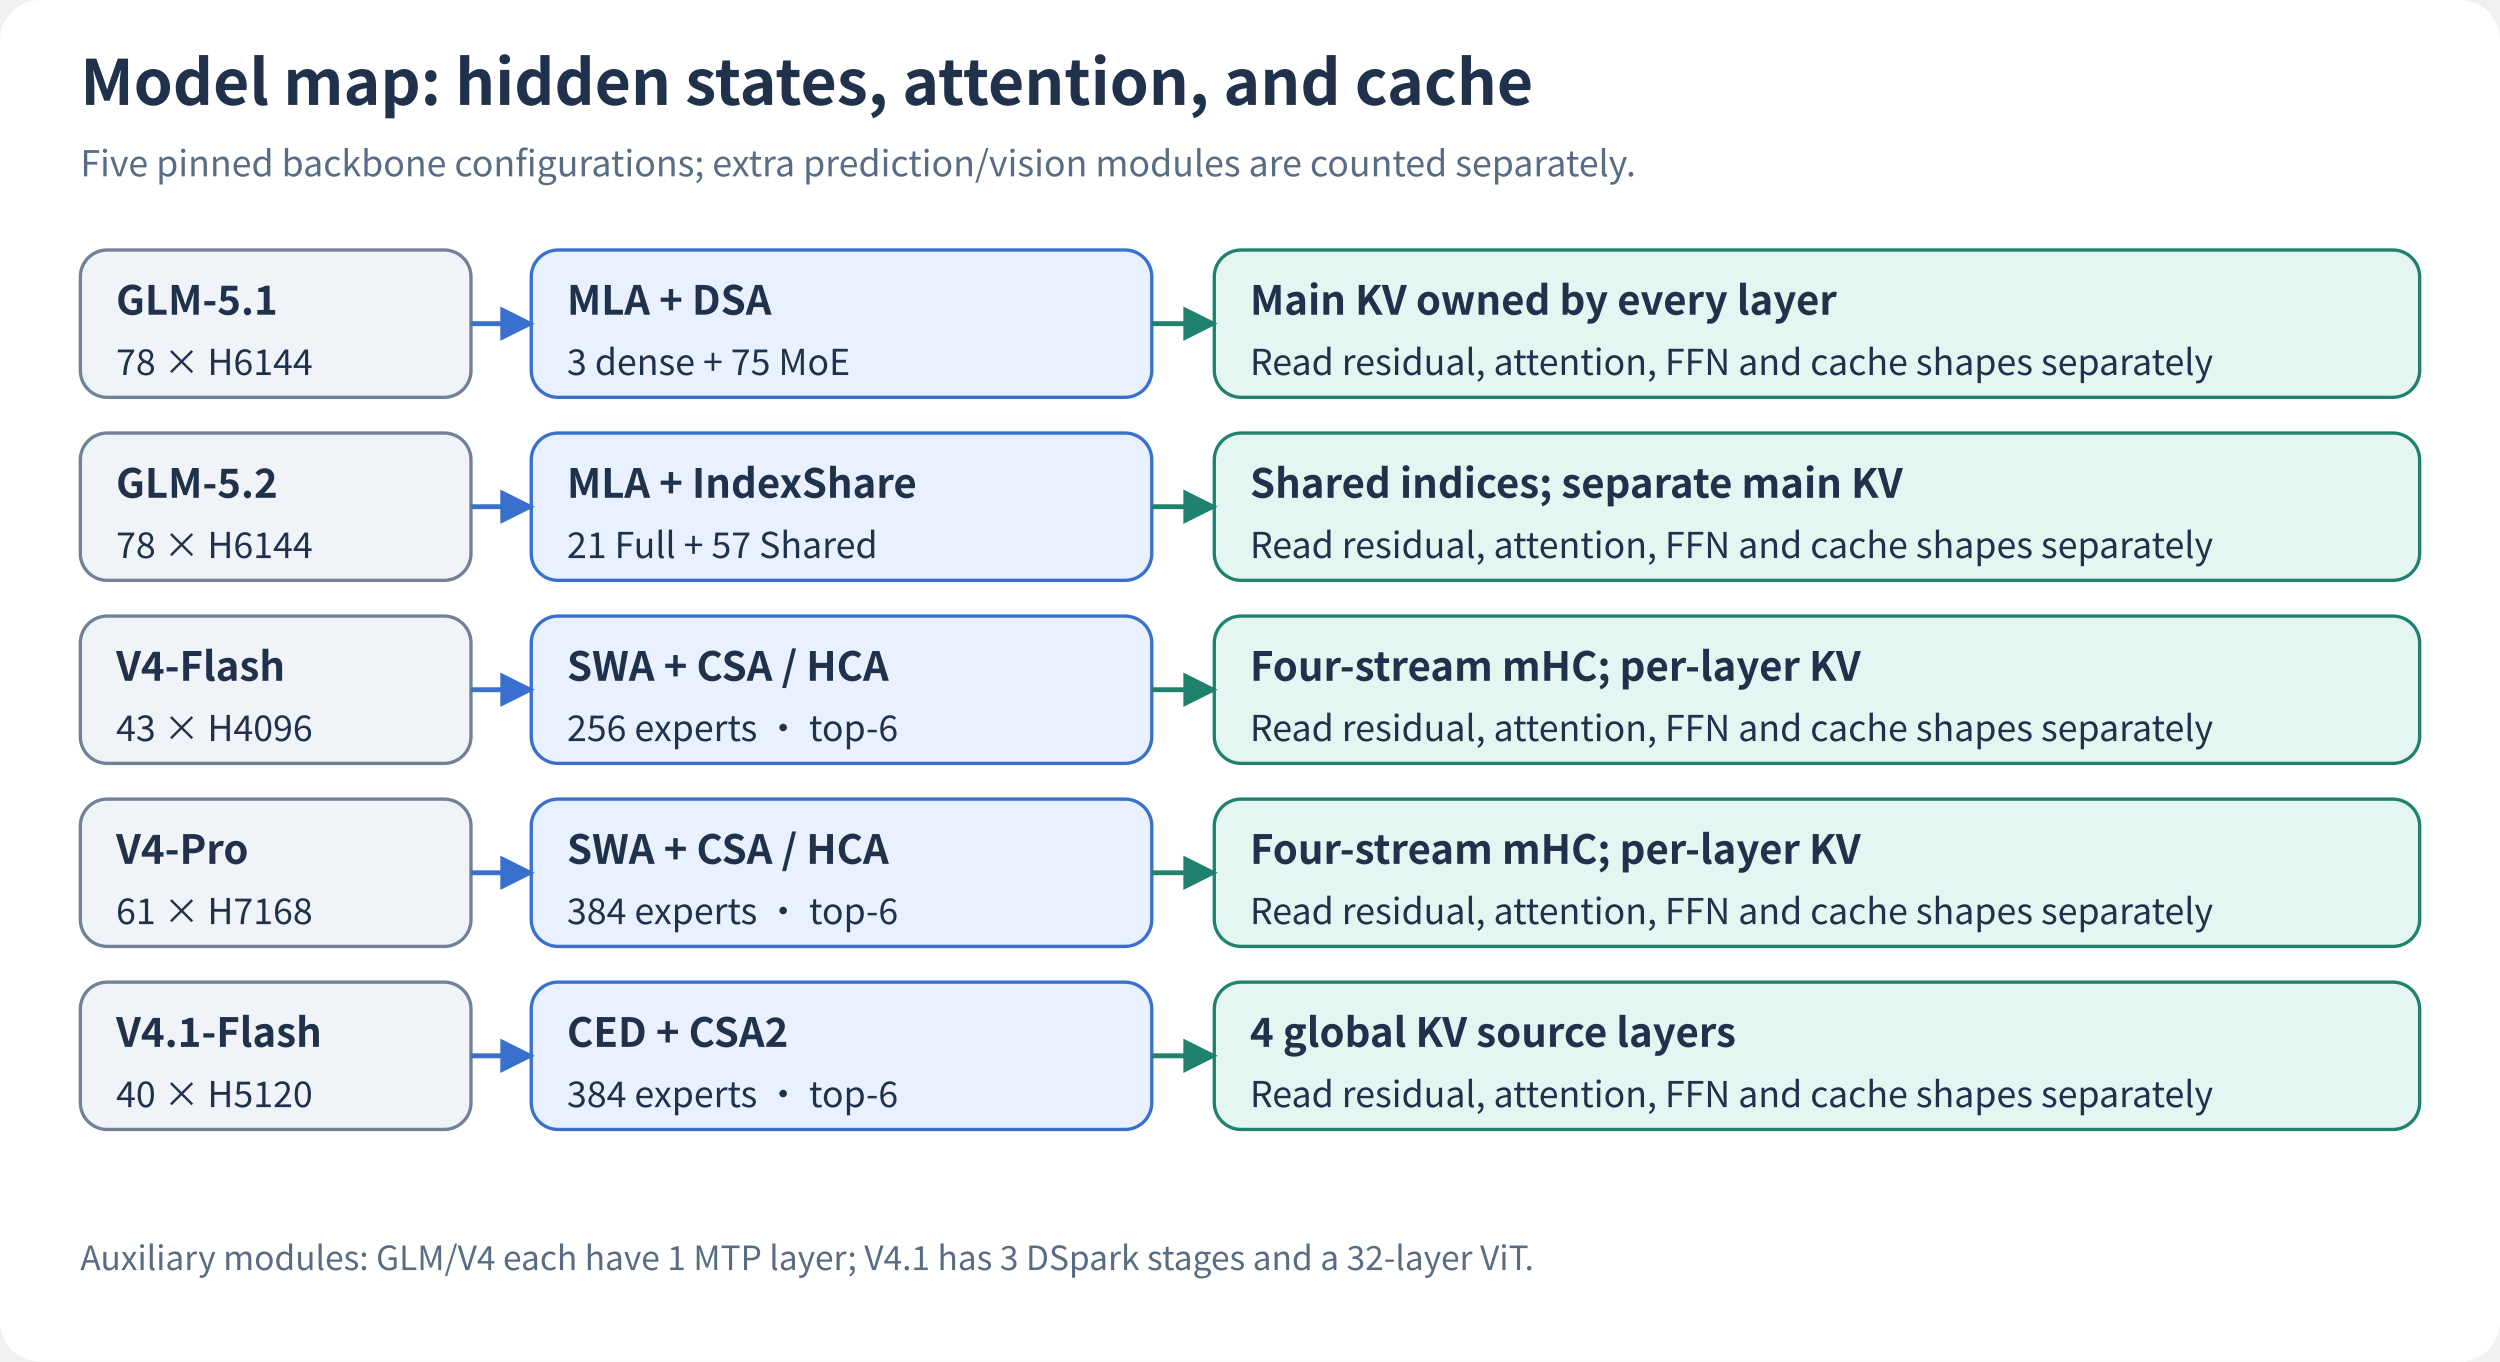
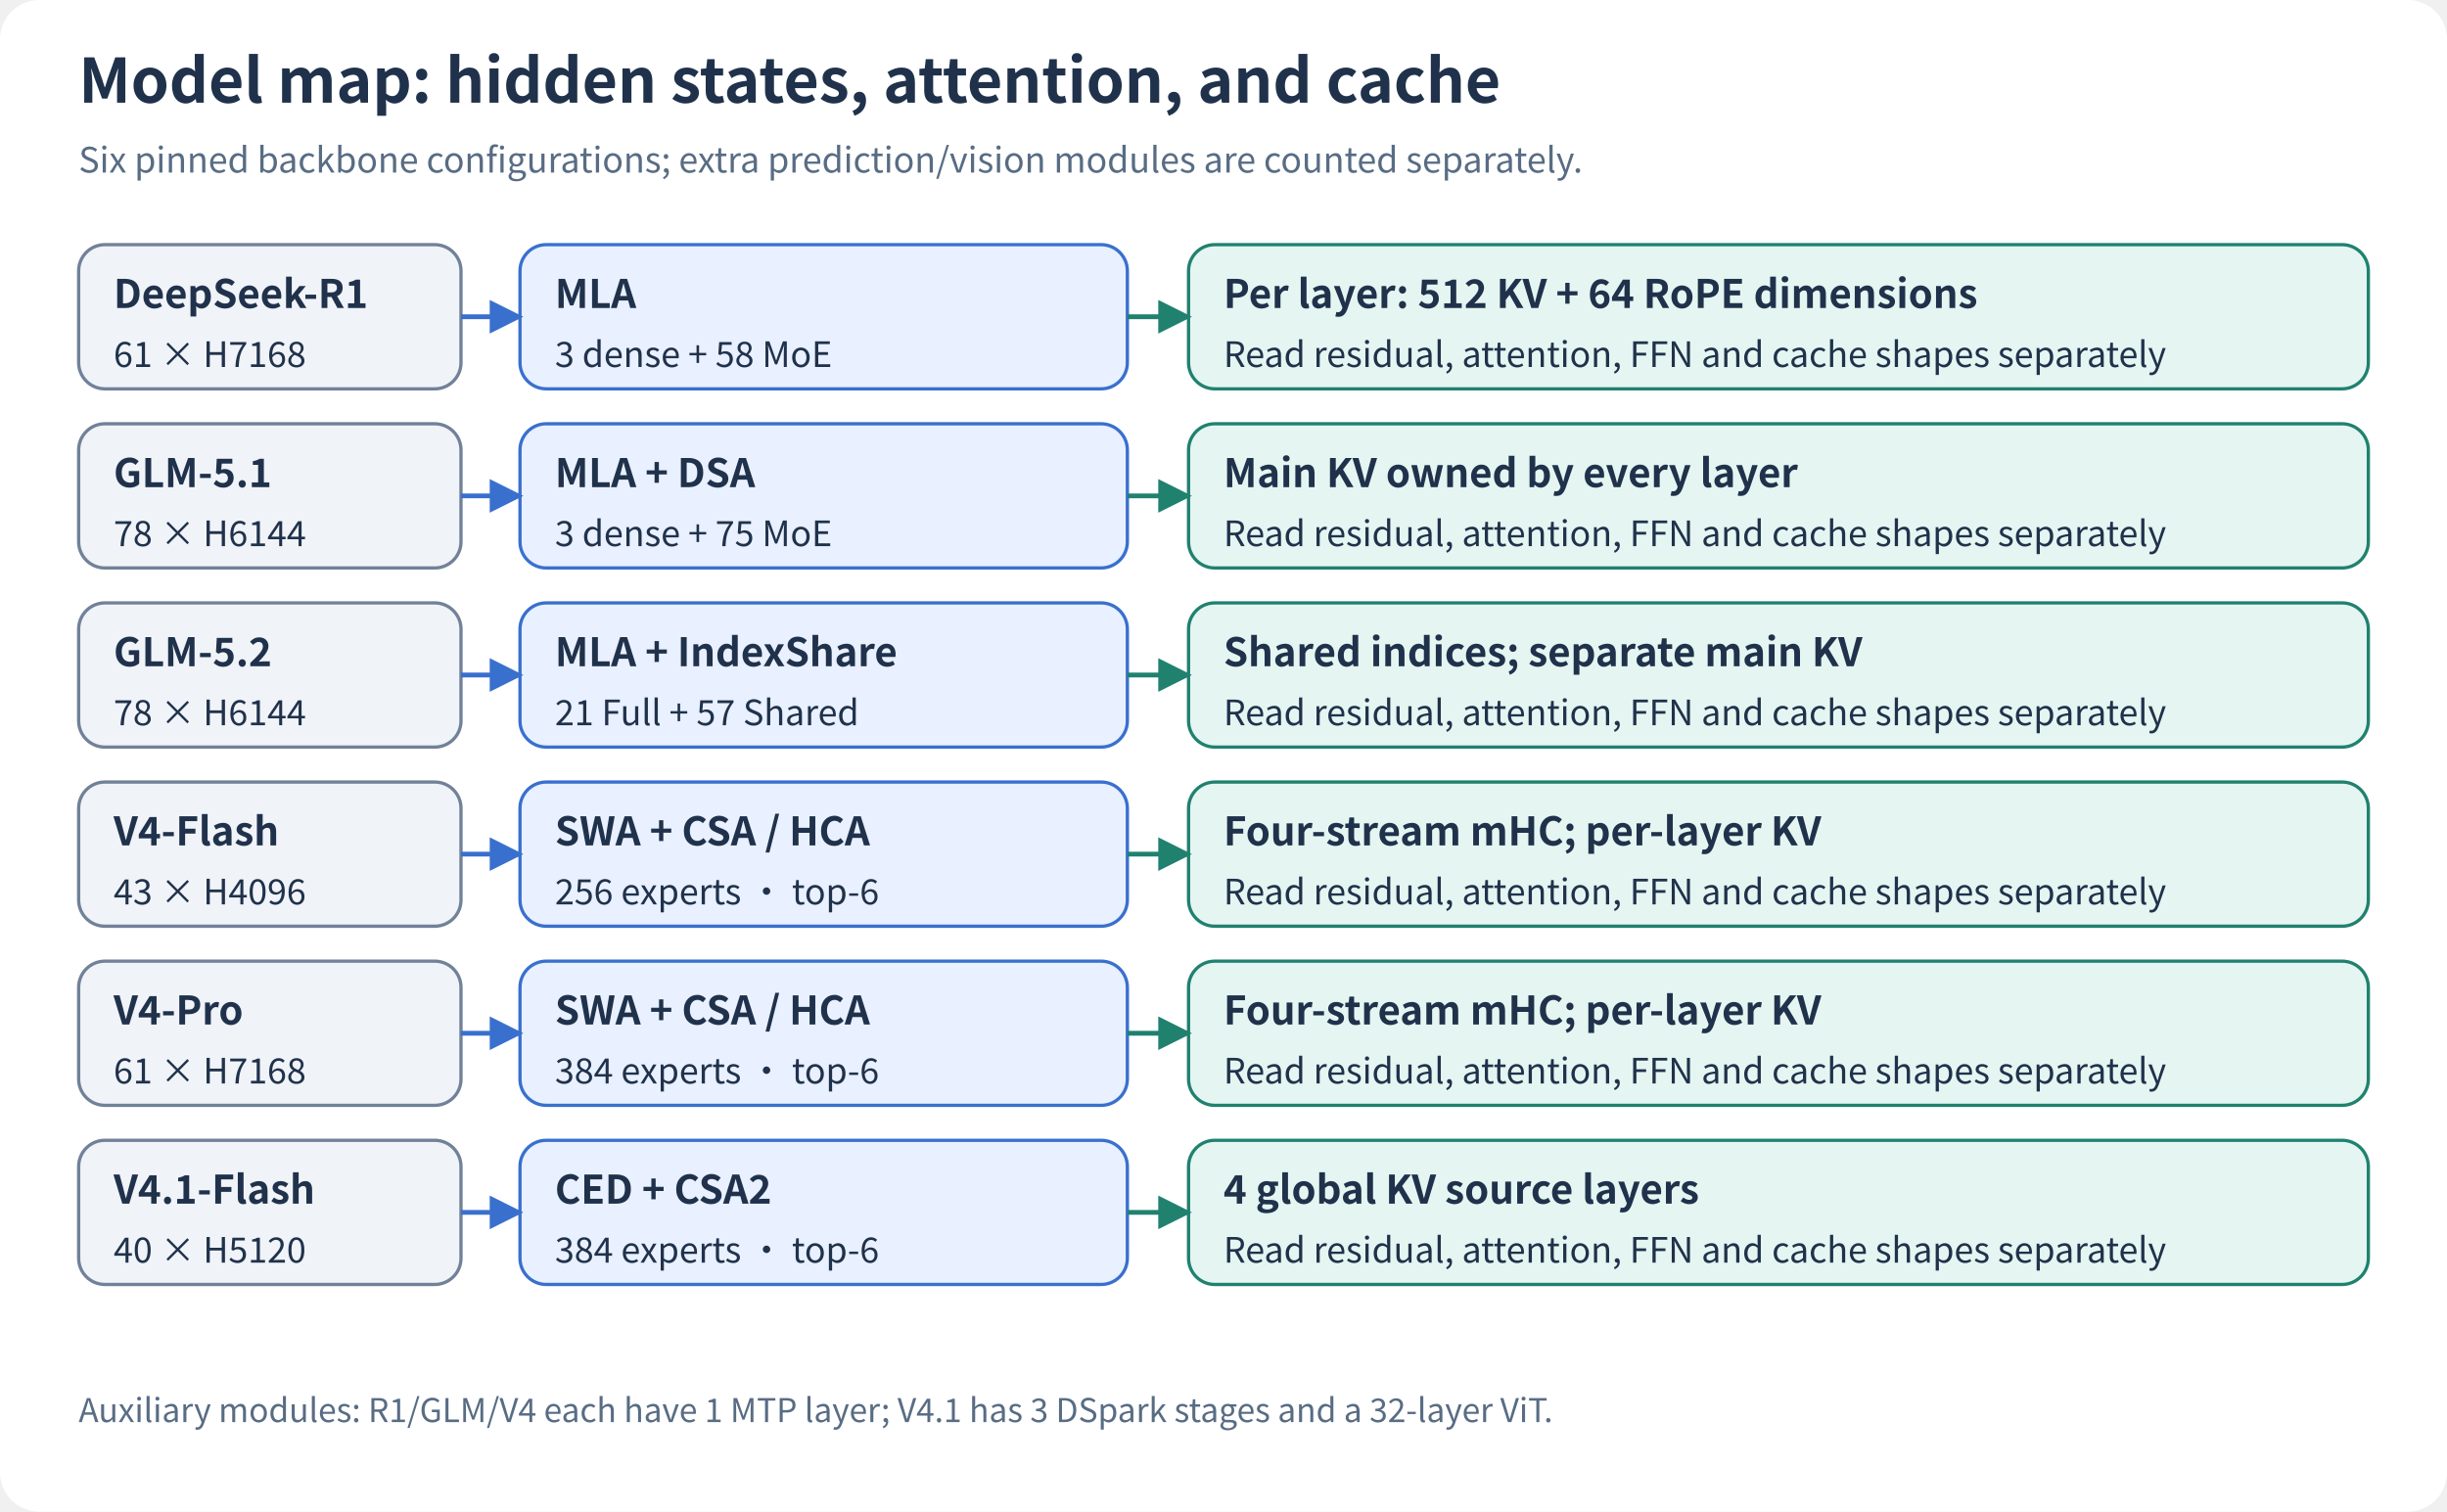
- <svg xmlns="http://www.w3.org/2000/svg" width="1120" height="610" viewBox="0 0 1120 610" role="img" aria-labelledby="title desc">
+ <svg xmlns="http://www.w3.org/2000/svg" width="1120" height="692" viewBox="0 0 1120 692" role="img" aria-labelledby="title desc">
  <defs>
    <marker id="arrow" viewBox="0 0 10 10" refX="9" refY="5" markerWidth="7" markerHeight="7" orient="auto-start-reverse">
      <path d="M 0 0 L 10 5 L 0 10 z" fill="context-stroke" />
    </marker>
  </defs>
  <style>text{font-family:Segoe UI,Microsoft YaHei,Noto Sans CJK SC,Arial,sans-serif;fill:#20324b} .shape{font-family:Consolas,Microsoft YaHei,monospace}</style>
-   <rect width="1120" height="610" rx="18" fill="#fff" />
+   <rect width="1120" height="692" rx="18" fill="#fff" />
  <text x="36" y="47" font-size="28" text-anchor="start" font-weight="650">
    <tspan x="36" dy="0">Model map: hidden states, attention, and cache</tspan>
  </text>
  <text x="36" y="79" font-size="16" text-anchor="start" style="fill:#586c84">
-     <tspan x="36" dy="0">Five pinned backbone configurations; extra prediction/vision modules are counted separately.</tspan>
+     <tspan x="36" dy="0">Six pinned backbone configurations; extra prediction/vision modules are counted separately.</tspan>
  </text>
  <rect x="36" y="112" width="175" height="66" rx="12" fill="#f0f3f8" stroke="#718198" stroke-width="1.5" />
  <text x="52" y="141" font-size="18" text-anchor="start" font-weight="650">
-     <tspan x="52" dy="0">GLM-5.1</tspan>
+     <tspan x="52" dy="0">DeepSeek-R1</tspan>
  </text>
  <text x="52" y="168" font-size="16" text-anchor="start">
-     <tspan x="52" dy="0">78 × H6144</tspan>
+     <tspan x="52" dy="0">61 × H7168</tspan>
  </text>
  <rect x="238" y="112" width="278" height="66" rx="12" fill="#e9f0ff" stroke="#3970ce" stroke-width="1.5" />
  <text x="254" y="141" font-size="18" text-anchor="start" font-weight="650">
-     <tspan x="254" dy="0">MLA + DSA</tspan>
+     <tspan x="254" dy="0">MLA</tspan>
  </text>
  <text x="254" y="168" font-size="16" text-anchor="start">
-     <tspan x="254" dy="0">3 dense + 75 MoE</tspan>
+     <tspan x="254" dy="0">3 dense + 58 MoE</tspan>
  </text>
  <rect x="544" y="112" width="540" height="66" rx="12" fill="#e5f6f2" stroke="#20816f" stroke-width="1.5" />
  <text x="560" y="141" font-size="18" text-anchor="start" font-weight="650">
-     <tspan x="560" dy="0">Main KV owned by every layer</tspan>
+     <tspan x="560" dy="0">Per layer: 512 KV + 64 RoPE dimensions</tspan>
  </text>
  <text x="560" y="168" font-size="16" text-anchor="start">
    <tspan x="560" dy="0">Read residual, attention, FFN and cache shapes separately</tspan>
  </text>
  <polyline points="211,145 238,145" fill="none" stroke="#3970ce" stroke-width="2.2" stroke-linejoin="round" marker-end="url(#arrow)" />
  <polyline points="516,145 544,145" fill="none" stroke="#20816f" stroke-width="2.2" stroke-linejoin="round" marker-end="url(#arrow)" />
  <rect x="36" y="194" width="175" height="66" rx="12" fill="#f0f3f8" stroke="#718198" stroke-width="1.5" />
  <text x="52" y="223" font-size="18" text-anchor="start" font-weight="650">
-     <tspan x="52" dy="0">GLM-5.2</tspan>
+     <tspan x="52" dy="0">GLM-5.1</tspan>
  </text>
  <text x="52" y="250" font-size="16" text-anchor="start">
    <tspan x="52" dy="0">78 × H6144</tspan>
  </text>
  <rect x="238" y="194" width="278" height="66" rx="12" fill="#e9f0ff" stroke="#3970ce" stroke-width="1.5" />
  <text x="254" y="223" font-size="18" text-anchor="start" font-weight="650">
-     <tspan x="254" dy="0">MLA + IndexShare</tspan>
+     <tspan x="254" dy="0">MLA + DSA</tspan>
  </text>
  <text x="254" y="250" font-size="16" text-anchor="start">
-     <tspan x="254" dy="0">21 Full + 57 Shared</tspan>
+     <tspan x="254" dy="0">3 dense + 75 MoE</tspan>
  </text>
  <rect x="544" y="194" width="540" height="66" rx="12" fill="#e5f6f2" stroke="#20816f" stroke-width="1.5" />
  <text x="560" y="223" font-size="18" text-anchor="start" font-weight="650">
-     <tspan x="560" dy="0">Shared indices; separate main KV</tspan>
+     <tspan x="560" dy="0">Main KV owned by every layer</tspan>
  </text>
  <text x="560" y="250" font-size="16" text-anchor="start">
    <tspan x="560" dy="0">Read residual, attention, FFN and cache shapes separately</tspan>
  </text>
  <polyline points="211,227 238,227" fill="none" stroke="#3970ce" stroke-width="2.2" stroke-linejoin="round" marker-end="url(#arrow)" />
  <polyline points="516,227 544,227" fill="none" stroke="#20816f" stroke-width="2.2" stroke-linejoin="round" marker-end="url(#arrow)" />
  <rect x="36" y="276" width="175" height="66" rx="12" fill="#f0f3f8" stroke="#718198" stroke-width="1.5" />
  <text x="52" y="305" font-size="18" text-anchor="start" font-weight="650">
-     <tspan x="52" dy="0">V4-Flash</tspan>
+     <tspan x="52" dy="0">GLM-5.2</tspan>
  </text>
  <text x="52" y="332" font-size="16" text-anchor="start">
-     <tspan x="52" dy="0">43 × H4096</tspan>
+     <tspan x="52" dy="0">78 × H6144</tspan>
  </text>
  <rect x="238" y="276" width="278" height="66" rx="12" fill="#e9f0ff" stroke="#3970ce" stroke-width="1.5" />
  <text x="254" y="305" font-size="18" text-anchor="start" font-weight="650">
-     <tspan x="254" dy="0">SWA + CSA / HCA</tspan>
+     <tspan x="254" dy="0">MLA + IndexShare</tspan>
  </text>
  <text x="254" y="332" font-size="16" text-anchor="start">
-     <tspan x="254" dy="0">256 experts · top-6</tspan>
+     <tspan x="254" dy="0">21 Full + 57 Shared</tspan>
  </text>
  <rect x="544" y="276" width="540" height="66" rx="12" fill="#e5f6f2" stroke="#20816f" stroke-width="1.5" />
  <text x="560" y="305" font-size="18" text-anchor="start" font-weight="650">
-     <tspan x="560" dy="0">Four-stream mHC; per-layer KV</tspan>
+     <tspan x="560" dy="0">Shared indices; separate main KV</tspan>
  </text>
  <text x="560" y="332" font-size="16" text-anchor="start">
    <tspan x="560" dy="0">Read residual, attention, FFN and cache shapes separately</tspan>
  </text>
  <polyline points="211,309 238,309" fill="none" stroke="#3970ce" stroke-width="2.2" stroke-linejoin="round" marker-end="url(#arrow)" />
  <polyline points="516,309 544,309" fill="none" stroke="#20816f" stroke-width="2.2" stroke-linejoin="round" marker-end="url(#arrow)" />
  <rect x="36" y="358" width="175" height="66" rx="12" fill="#f0f3f8" stroke="#718198" stroke-width="1.5" />
  <text x="52" y="387" font-size="18" text-anchor="start" font-weight="650">
-     <tspan x="52" dy="0">V4-Pro</tspan>
+     <tspan x="52" dy="0">V4-Flash</tspan>
  </text>
  <text x="52" y="414" font-size="16" text-anchor="start">
-     <tspan x="52" dy="0">61 × H7168</tspan>
+     <tspan x="52" dy="0">43 × H4096</tspan>
  </text>
  <rect x="238" y="358" width="278" height="66" rx="12" fill="#e9f0ff" stroke="#3970ce" stroke-width="1.5" />
  <text x="254" y="387" font-size="18" text-anchor="start" font-weight="650">
    <tspan x="254" dy="0">SWA + CSA / HCA</tspan>
  </text>
  <text x="254" y="414" font-size="16" text-anchor="start">
-     <tspan x="254" dy="0">384 experts · top-6</tspan>
+     <tspan x="254" dy="0">256 experts · top-6</tspan>
  </text>
  <rect x="544" y="358" width="540" height="66" rx="12" fill="#e5f6f2" stroke="#20816f" stroke-width="1.5" />
  <text x="560" y="387" font-size="18" text-anchor="start" font-weight="650">
    <tspan x="560" dy="0">Four-stream mHC; per-layer KV</tspan>
  </text>
  <text x="560" y="414" font-size="16" text-anchor="start">
    <tspan x="560" dy="0">Read residual, attention, FFN and cache shapes separately</tspan>
  </text>
  <polyline points="211,391 238,391" fill="none" stroke="#3970ce" stroke-width="2.2" stroke-linejoin="round" marker-end="url(#arrow)" />
  <polyline points="516,391 544,391" fill="none" stroke="#20816f" stroke-width="2.2" stroke-linejoin="round" marker-end="url(#arrow)" />
  <rect x="36" y="440" width="175" height="66" rx="12" fill="#f0f3f8" stroke="#718198" stroke-width="1.5" />
  <text x="52" y="469" font-size="18" text-anchor="start" font-weight="650">
-     <tspan x="52" dy="0">V4.1-Flash</tspan>
+     <tspan x="52" dy="0">V4-Pro</tspan>
  </text>
  <text x="52" y="496" font-size="16" text-anchor="start">
-     <tspan x="52" dy="0">40 × H5120</tspan>
+     <tspan x="52" dy="0">61 × H7168</tspan>
  </text>
  <rect x="238" y="440" width="278" height="66" rx="12" fill="#e9f0ff" stroke="#3970ce" stroke-width="1.5" />
  <text x="254" y="469" font-size="18" text-anchor="start" font-weight="650">
-     <tspan x="254" dy="0">CED + CSA2</tspan>
+     <tspan x="254" dy="0">SWA + CSA / HCA</tspan>
  </text>
  <text x="254" y="496" font-size="16" text-anchor="start">
    <tspan x="254" dy="0">384 experts · top-6</tspan>
  </text>
  <rect x="544" y="440" width="540" height="66" rx="12" fill="#e5f6f2" stroke="#20816f" stroke-width="1.5" />
  <text x="560" y="469" font-size="18" text-anchor="start" font-weight="650">
-     <tspan x="560" dy="0">4 global KV source layers</tspan>
+     <tspan x="560" dy="0">Four-stream mHC; per-layer KV</tspan>
  </text>
  <text x="560" y="496" font-size="16" text-anchor="start">
    <tspan x="560" dy="0">Read residual, attention, FFN and cache shapes separately</tspan>
  </text>
  <polyline points="211,473 238,473" fill="none" stroke="#3970ce" stroke-width="2.2" stroke-linejoin="round" marker-end="url(#arrow)" />
  <polyline points="516,473 544,473" fill="none" stroke="#20816f" stroke-width="2.2" stroke-linejoin="round" marker-end="url(#arrow)" />
-   <text x="36" y="569" font-size="15" text-anchor="start" style="fill:#586c84">
-     <tspan x="36" dy="0">Auxiliary modules: GLM/V4 each have 1 MTP layer; V4.1 has 3 DSpark stages and a 32-layer ViT.</tspan>
+   <rect x="36" y="522" width="175" height="66" rx="12" fill="#f0f3f8" stroke="#718198" stroke-width="1.5" />
+   <text x="52" y="551" font-size="18" text-anchor="start" font-weight="650">
+     <tspan x="52" dy="0">V4.1-Flash</tspan>
+   </text>
+   <text x="52" y="578" font-size="16" text-anchor="start">
+     <tspan x="52" dy="0">40 × H5120</tspan>
+   </text>
+   <rect x="238" y="522" width="278" height="66" rx="12" fill="#e9f0ff" stroke="#3970ce" stroke-width="1.5" />
+   <text x="254" y="551" font-size="18" text-anchor="start" font-weight="650">
+     <tspan x="254" dy="0">CED + CSA2</tspan>
+   </text>
+   <text x="254" y="578" font-size="16" text-anchor="start">
+     <tspan x="254" dy="0">384 experts · top-6</tspan>
+   </text>
+   <rect x="544" y="522" width="540" height="66" rx="12" fill="#e5f6f2" stroke="#20816f" stroke-width="1.5" />
+   <text x="560" y="551" font-size="18" text-anchor="start" font-weight="650">
+     <tspan x="560" dy="0">4 global KV source layers</tspan>
+   </text>
+   <text x="560" y="578" font-size="16" text-anchor="start">
+     <tspan x="560" dy="0">Read residual, attention, FFN and cache shapes separately</tspan>
+   </text>
+   <polyline points="211,555 238,555" fill="none" stroke="#3970ce" stroke-width="2.2" stroke-linejoin="round" marker-end="url(#arrow)" />
+   <polyline points="516,555 544,555" fill="none" stroke="#20816f" stroke-width="2.2" stroke-linejoin="round" marker-end="url(#arrow)" />
+   <text x="36" y="651" font-size="15" text-anchor="start" style="fill:#586c84">
+     <tspan x="36" dy="0">Auxiliary modules: R1/GLM/V4 each have 1 MTP layer; V4.1 has 3 DSpark stages and a 32-layer ViT.</tspan>
  </text>
</svg>
